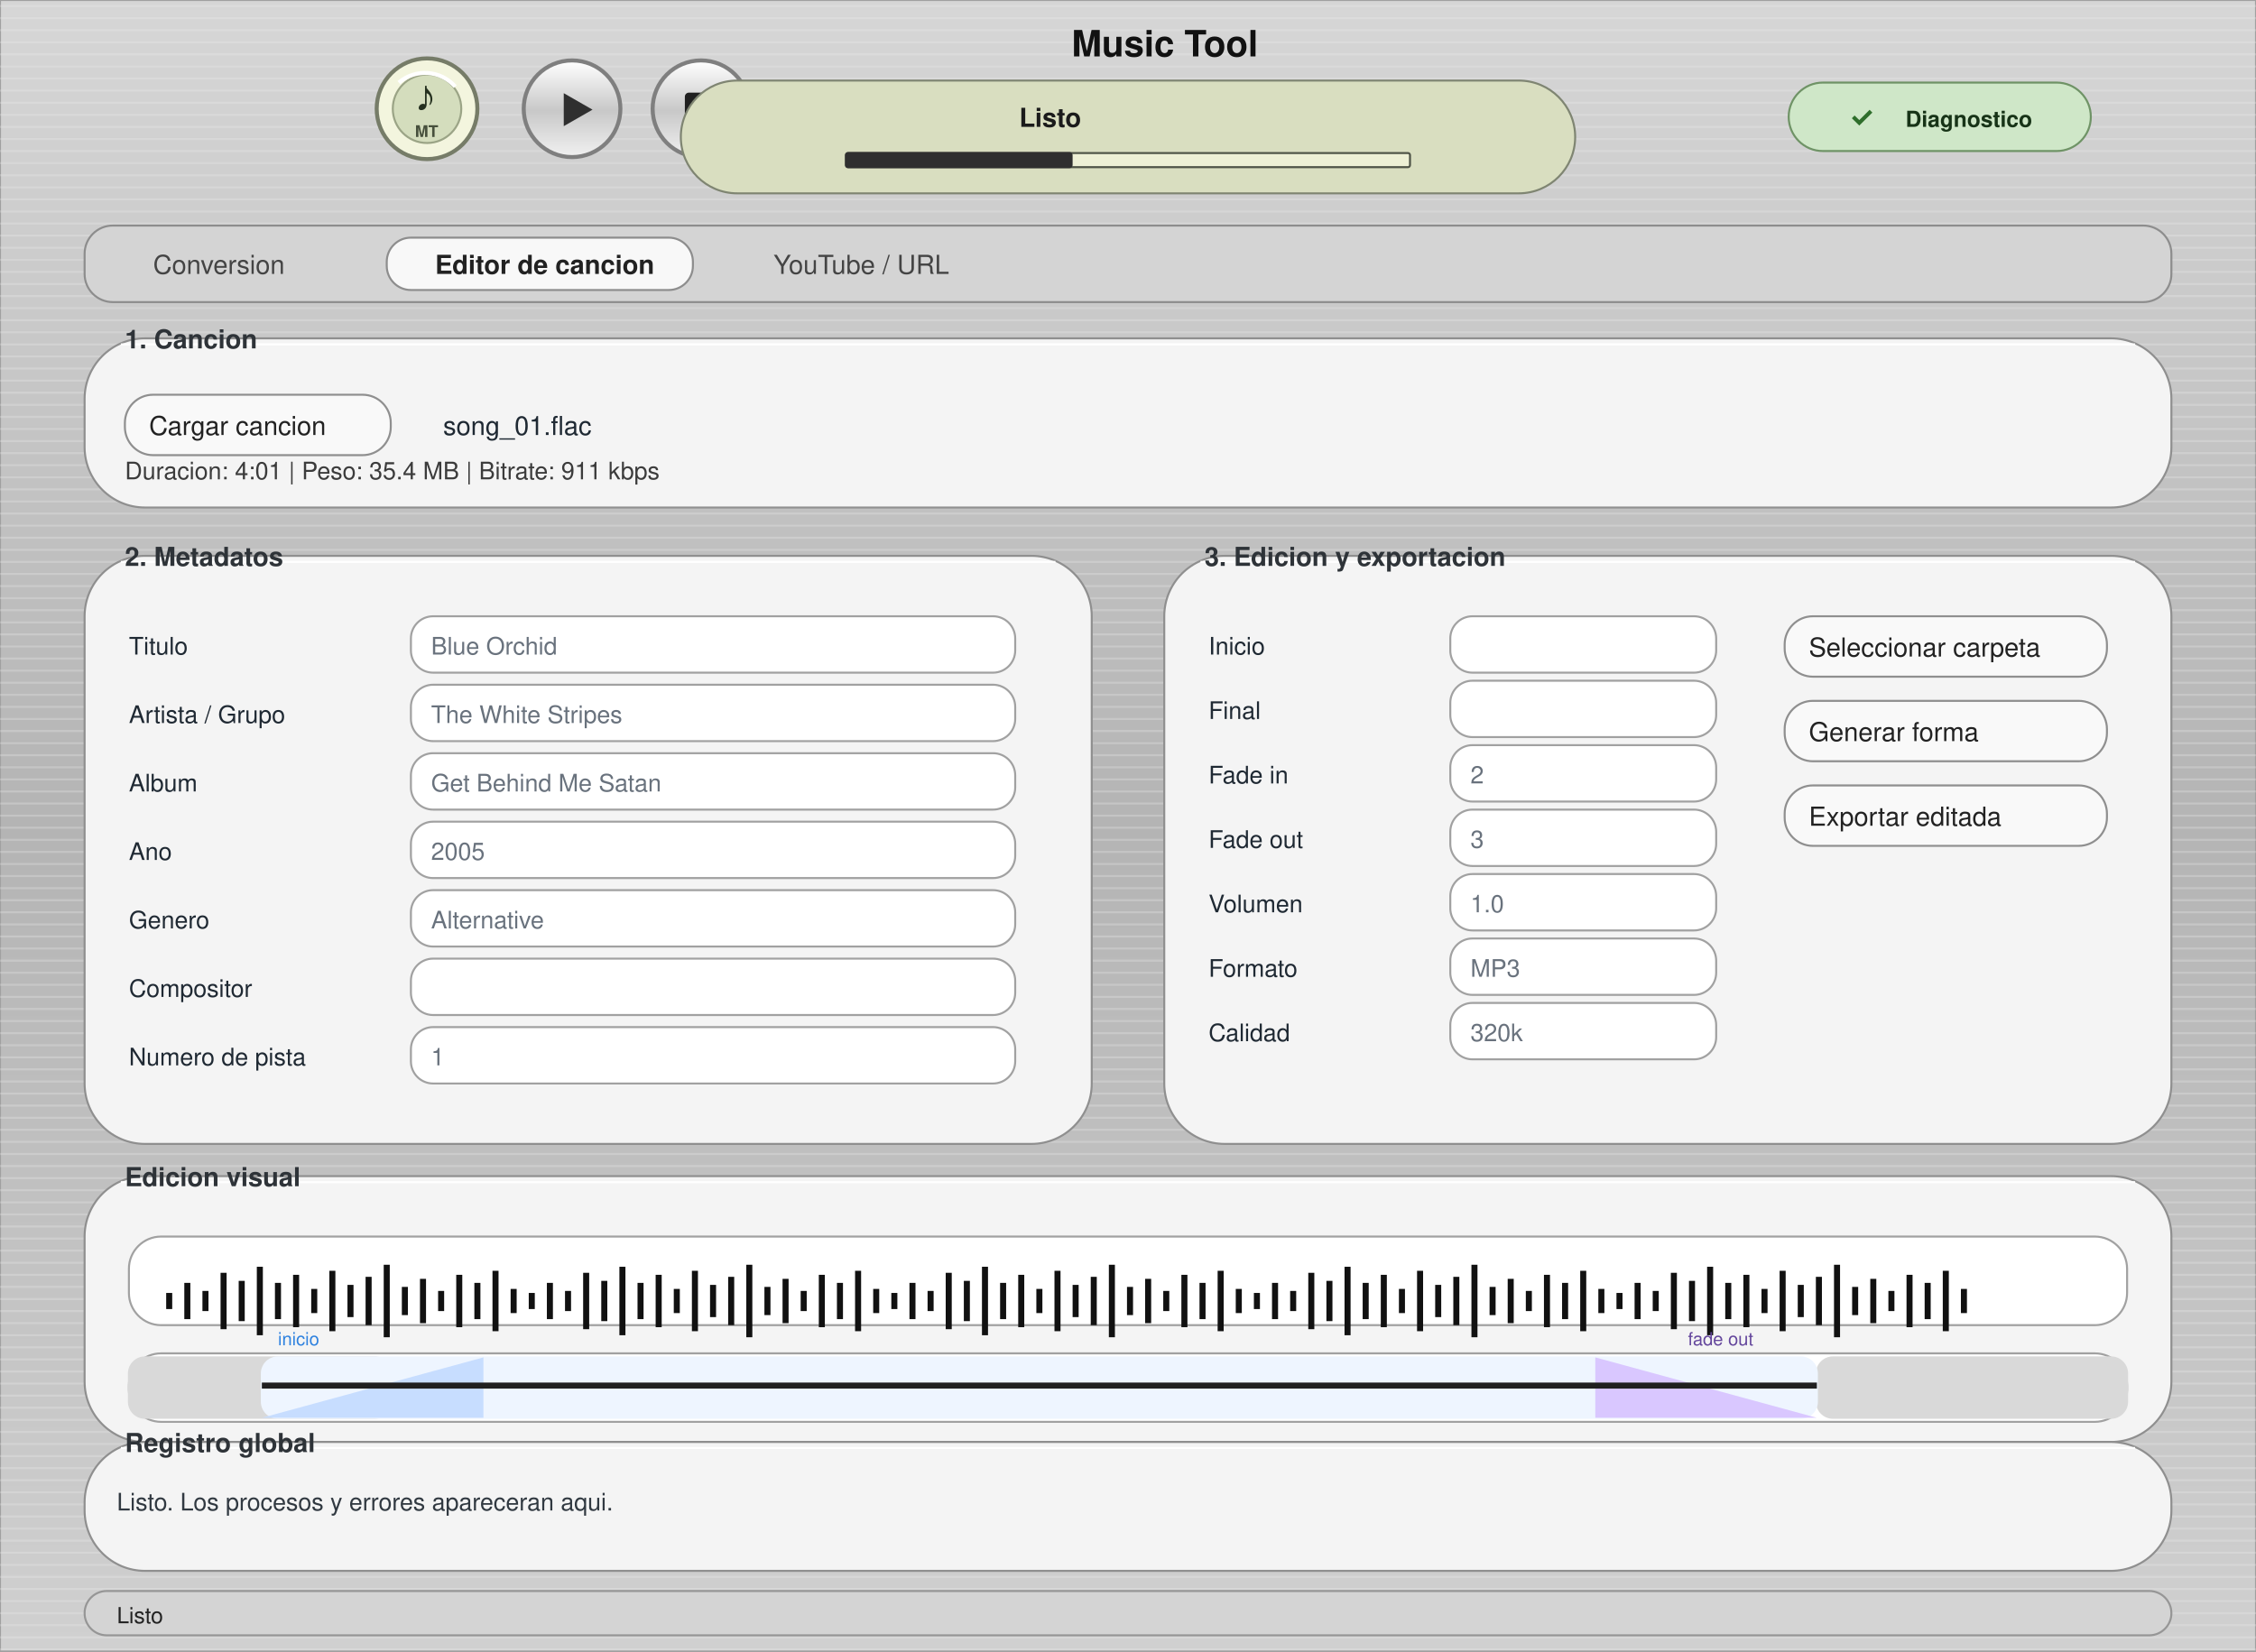
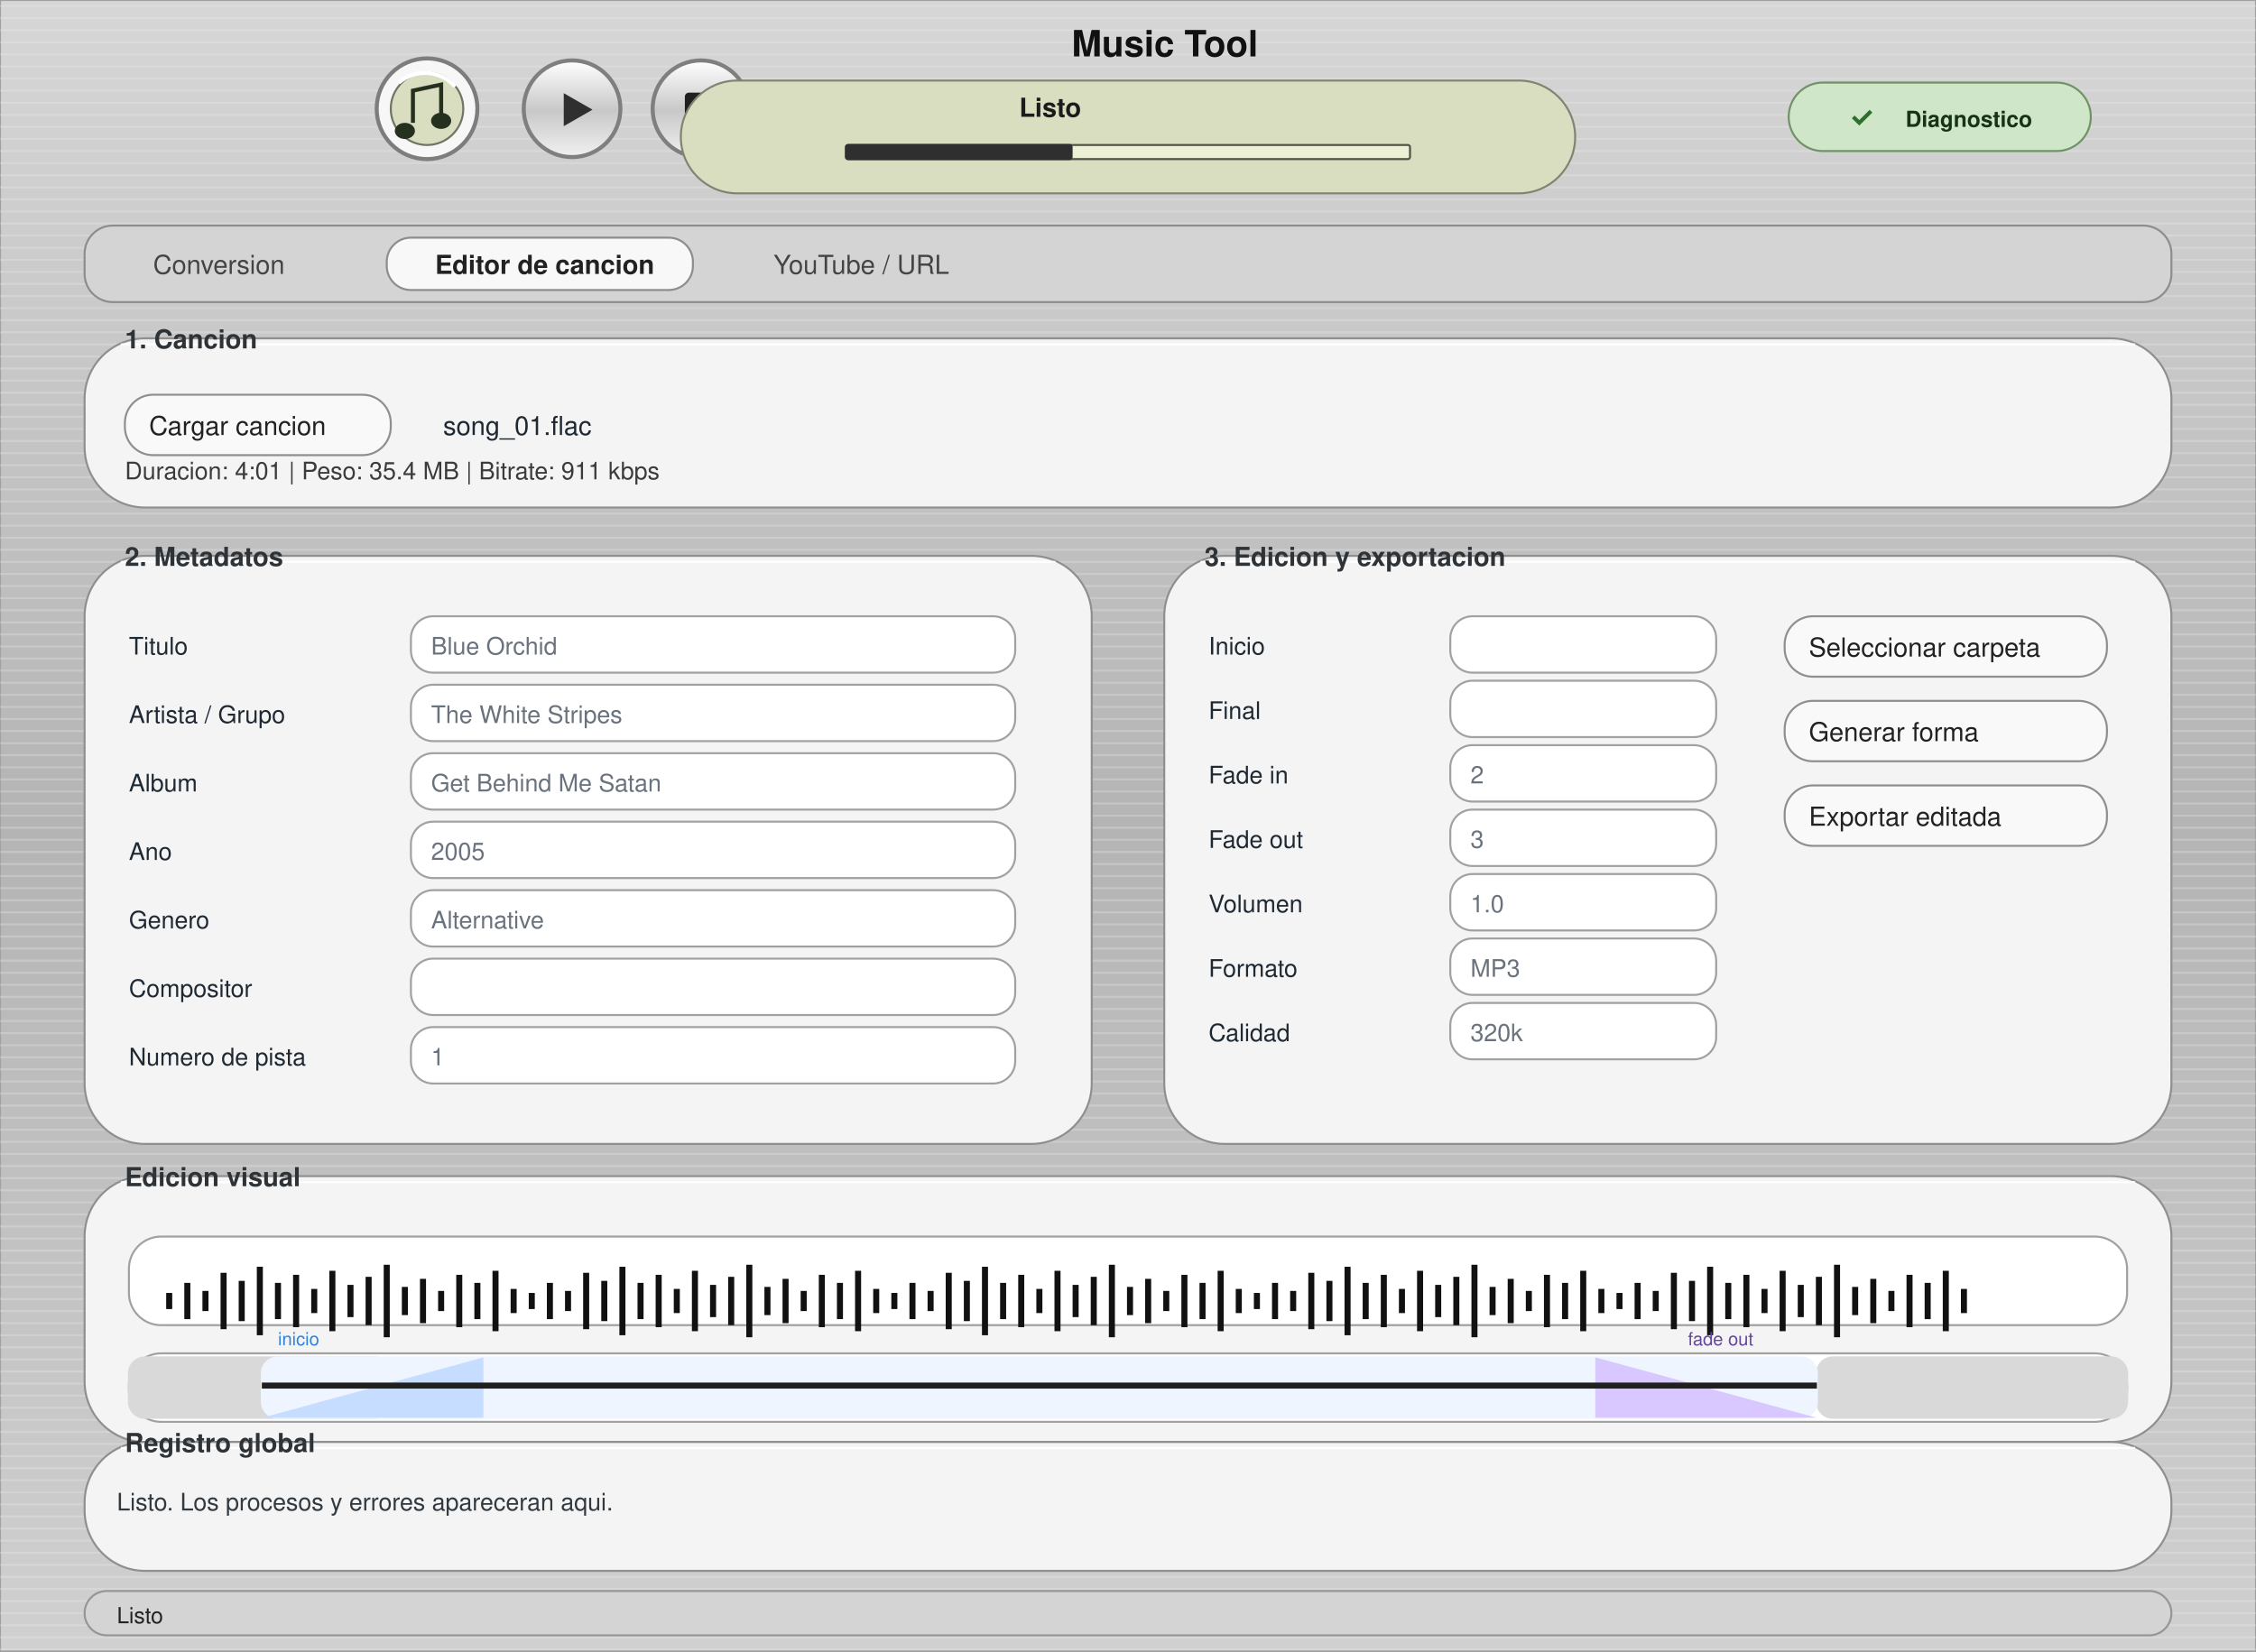
<svg xmlns="http://www.w3.org/2000/svg" width="1120" height="820" viewBox="0 0 1120 820">
  <defs>
    <linearGradient id="metal" x1="0" x2="0" y1="0" y2="1">
      <stop offset="0" stop-color="#d6d6d6" />
      <stop offset="0.5" stop-color="#b4b4b4" />
      <stop offset="1" stop-color="#d0d0d0" />
    </linearGradient>
    <linearGradient id="buttonChrome" x1="0" x2="0" y1="0" y2="1">
      <stop offset="0" stop-color="#ffffff" />
      <stop offset="0.52" stop-color="#c8c8c8" />
      <stop offset="1" stop-color="#f1f1f1" />
    </linearGradient>
    <linearGradient id="tableHeader" x1="0" x2="0" y1="0" y2="1">
      <stop offset="0" stop-color="#f9f9f9" />
      <stop offset="1" stop-color="#bdbdbd" />
    </linearGradient>
  </defs>
  <rect x="0" y="0" width="1120" height="820" rx="0" fill="url(#metal)" stroke="#a0a0a0" />
  <line x1="0" y1="3" x2="1120" y2="3" stroke="#eeeeee" opacity="0.28" />
  <line x1="0" y1="9" x2="1120" y2="9" stroke="#eeeeee" opacity="0.28" />
  <line x1="0" y1="15" x2="1120" y2="15" stroke="#eeeeee" opacity="0.28" />
  <line x1="0" y1="21" x2="1120" y2="21" stroke="#eeeeee" opacity="0.28" />
  <line x1="0" y1="27" x2="1120" y2="27" stroke="#eeeeee" opacity="0.28" />
  <line x1="0" y1="33" x2="1120" y2="33" stroke="#eeeeee" opacity="0.28" />
  <line x1="0" y1="39" x2="1120" y2="39" stroke="#eeeeee" opacity="0.28" />
  <line x1="0" y1="45" x2="1120" y2="45" stroke="#eeeeee" opacity="0.28" />
  <line x1="0" y1="51" x2="1120" y2="51" stroke="#eeeeee" opacity="0.28" />
  <line x1="0" y1="57" x2="1120" y2="57" stroke="#eeeeee" opacity="0.28" />
  <line x1="0" y1="63" x2="1120" y2="63" stroke="#eeeeee" opacity="0.28" />
  <line x1="0" y1="69" x2="1120" y2="69" stroke="#eeeeee" opacity="0.28" />
  <line x1="0" y1="75" x2="1120" y2="75" stroke="#eeeeee" opacity="0.28" />
  <line x1="0" y1="81" x2="1120" y2="81" stroke="#eeeeee" opacity="0.28" />
  <line x1="0" y1="87" x2="1120" y2="87" stroke="#eeeeee" opacity="0.28" />
  <line x1="0" y1="93" x2="1120" y2="93" stroke="#eeeeee" opacity="0.28" />
  <line x1="0" y1="99" x2="1120" y2="99" stroke="#eeeeee" opacity="0.28" />
  <line x1="0" y1="105" x2="1120" y2="105" stroke="#eeeeee" opacity="0.28" />
  <line x1="0" y1="111" x2="1120" y2="111" stroke="#eeeeee" opacity="0.28" />
  <line x1="0" y1="117" x2="1120" y2="117" stroke="#eeeeee" opacity="0.28" />
  <line x1="0" y1="123" x2="1120" y2="123" stroke="#eeeeee" opacity="0.28" />
  <line x1="0" y1="129" x2="1120" y2="129" stroke="#eeeeee" opacity="0.28" />
  <line x1="0" y1="135" x2="1120" y2="135" stroke="#eeeeee" opacity="0.28" />
  <line x1="0" y1="141" x2="1120" y2="141" stroke="#eeeeee" opacity="0.28" />
  <line x1="0" y1="147" x2="1120" y2="147" stroke="#eeeeee" opacity="0.28" />
  <line x1="0" y1="153" x2="1120" y2="153" stroke="#eeeeee" opacity="0.28" />
  <line x1="0" y1="159" x2="1120" y2="159" stroke="#eeeeee" opacity="0.28" />
  <line x1="0" y1="165" x2="1120" y2="165" stroke="#eeeeee" opacity="0.28" />
  <line x1="0" y1="171" x2="1120" y2="171" stroke="#eeeeee" opacity="0.28" />
  <line x1="0" y1="177" x2="1120" y2="177" stroke="#eeeeee" opacity="0.28" />
  <line x1="0" y1="183" x2="1120" y2="183" stroke="#eeeeee" opacity="0.28" />
  <line x1="0" y1="189" x2="1120" y2="189" stroke="#eeeeee" opacity="0.28" />
  <line x1="0" y1="195" x2="1120" y2="195" stroke="#eeeeee" opacity="0.28" />
  <line x1="0" y1="201" x2="1120" y2="201" stroke="#eeeeee" opacity="0.28" />
  <line x1="0" y1="207" x2="1120" y2="207" stroke="#eeeeee" opacity="0.28" />
  <line x1="0" y1="213" x2="1120" y2="213" stroke="#eeeeee" opacity="0.28" />
  <line x1="0" y1="219" x2="1120" y2="219" stroke="#eeeeee" opacity="0.28" />
  <line x1="0" y1="225" x2="1120" y2="225" stroke="#eeeeee" opacity="0.28" />
  <line x1="0" y1="231" x2="1120" y2="231" stroke="#eeeeee" opacity="0.28" />
  <line x1="0" y1="237" x2="1120" y2="237" stroke="#eeeeee" opacity="0.28" />
  <line x1="0" y1="243" x2="1120" y2="243" stroke="#eeeeee" opacity="0.28" />
  <line x1="0" y1="249" x2="1120" y2="249" stroke="#eeeeee" opacity="0.28" />
  <line x1="0" y1="255" x2="1120" y2="255" stroke="#eeeeee" opacity="0.28" />
  <line x1="0" y1="261" x2="1120" y2="261" stroke="#eeeeee" opacity="0.28" />
  <line x1="0" y1="267" x2="1120" y2="267" stroke="#eeeeee" opacity="0.28" />
  <line x1="0" y1="273" x2="1120" y2="273" stroke="#eeeeee" opacity="0.28" />
  <line x1="0" y1="279" x2="1120" y2="279" stroke="#eeeeee" opacity="0.28" />
  <line x1="0" y1="285" x2="1120" y2="285" stroke="#eeeeee" opacity="0.28" />
  <line x1="0" y1="291" x2="1120" y2="291" stroke="#eeeeee" opacity="0.28" />
  <line x1="0" y1="297" x2="1120" y2="297" stroke="#eeeeee" opacity="0.28" />
  <line x1="0" y1="303" x2="1120" y2="303" stroke="#eeeeee" opacity="0.28" />
  <line x1="0" y1="309" x2="1120" y2="309" stroke="#eeeeee" opacity="0.28" />
  <line x1="0" y1="315" x2="1120" y2="315" stroke="#eeeeee" opacity="0.28" />
  <line x1="0" y1="321" x2="1120" y2="321" stroke="#eeeeee" opacity="0.28" />
  <line x1="0" y1="327" x2="1120" y2="327" stroke="#eeeeee" opacity="0.28" />
  <line x1="0" y1="333" x2="1120" y2="333" stroke="#eeeeee" opacity="0.28" />
  <line x1="0" y1="339" x2="1120" y2="339" stroke="#eeeeee" opacity="0.28" />
  <line x1="0" y1="345" x2="1120" y2="345" stroke="#eeeeee" opacity="0.28" />
  <line x1="0" y1="351" x2="1120" y2="351" stroke="#eeeeee" opacity="0.28" />
  <line x1="0" y1="357" x2="1120" y2="357" stroke="#eeeeee" opacity="0.28" />
  <line x1="0" y1="363" x2="1120" y2="363" stroke="#eeeeee" opacity="0.28" />
  <line x1="0" y1="369" x2="1120" y2="369" stroke="#eeeeee" opacity="0.28" />
  <line x1="0" y1="375" x2="1120" y2="375" stroke="#eeeeee" opacity="0.28" />
  <line x1="0" y1="381" x2="1120" y2="381" stroke="#eeeeee" opacity="0.28" />
  <line x1="0" y1="387" x2="1120" y2="387" stroke="#eeeeee" opacity="0.28" />
  <line x1="0" y1="393" x2="1120" y2="393" stroke="#eeeeee" opacity="0.28" />
  <line x1="0" y1="399" x2="1120" y2="399" stroke="#eeeeee" opacity="0.28" />
  <line x1="0" y1="405" x2="1120" y2="405" stroke="#eeeeee" opacity="0.28" />
  <line x1="0" y1="411" x2="1120" y2="411" stroke="#eeeeee" opacity="0.28" />
  <line x1="0" y1="417" x2="1120" y2="417" stroke="#eeeeee" opacity="0.28" />
  <line x1="0" y1="423" x2="1120" y2="423" stroke="#eeeeee" opacity="0.28" />
  <line x1="0" y1="429" x2="1120" y2="429" stroke="#eeeeee" opacity="0.28" />
  <line x1="0" y1="435" x2="1120" y2="435" stroke="#eeeeee" opacity="0.28" />
  <line x1="0" y1="441" x2="1120" y2="441" stroke="#eeeeee" opacity="0.28" />
  <line x1="0" y1="447" x2="1120" y2="447" stroke="#eeeeee" opacity="0.28" />
  <line x1="0" y1="453" x2="1120" y2="453" stroke="#eeeeee" opacity="0.28" />
  <line x1="0" y1="459" x2="1120" y2="459" stroke="#eeeeee" opacity="0.28" />
  <line x1="0" y1="465" x2="1120" y2="465" stroke="#eeeeee" opacity="0.28" />
  <line x1="0" y1="471" x2="1120" y2="471" stroke="#eeeeee" opacity="0.28" />
  <line x1="0" y1="477" x2="1120" y2="477" stroke="#eeeeee" opacity="0.28" />
  <line x1="0" y1="483" x2="1120" y2="483" stroke="#eeeeee" opacity="0.28" />
  <line x1="0" y1="489" x2="1120" y2="489" stroke="#eeeeee" opacity="0.28" />
  <line x1="0" y1="495" x2="1120" y2="495" stroke="#eeeeee" opacity="0.28" />
  <line x1="0" y1="501" x2="1120" y2="501" stroke="#eeeeee" opacity="0.28" />
  <line x1="0" y1="507" x2="1120" y2="507" stroke="#eeeeee" opacity="0.28" />
  <line x1="0" y1="513" x2="1120" y2="513" stroke="#eeeeee" opacity="0.28" />
  <line x1="0" y1="519" x2="1120" y2="519" stroke="#eeeeee" opacity="0.28" />
  <line x1="0" y1="525" x2="1120" y2="525" stroke="#eeeeee" opacity="0.28" />
  <line x1="0" y1="531" x2="1120" y2="531" stroke="#eeeeee" opacity="0.28" />
  <line x1="0" y1="537" x2="1120" y2="537" stroke="#eeeeee" opacity="0.28" />
  <line x1="0" y1="543" x2="1120" y2="543" stroke="#eeeeee" opacity="0.28" />
  <line x1="0" y1="549" x2="1120" y2="549" stroke="#eeeeee" opacity="0.28" />
  <line x1="0" y1="555" x2="1120" y2="555" stroke="#eeeeee" opacity="0.28" />
  <line x1="0" y1="561" x2="1120" y2="561" stroke="#eeeeee" opacity="0.28" />
  <line x1="0" y1="567" x2="1120" y2="567" stroke="#eeeeee" opacity="0.28" />
  <line x1="0" y1="573" x2="1120" y2="573" stroke="#eeeeee" opacity="0.28" />
  <line x1="0" y1="579" x2="1120" y2="579" stroke="#eeeeee" opacity="0.28" />
  <line x1="0" y1="585" x2="1120" y2="585" stroke="#eeeeee" opacity="0.28" />
  <line x1="0" y1="591" x2="1120" y2="591" stroke="#eeeeee" opacity="0.28" />
  <line x1="0" y1="597" x2="1120" y2="597" stroke="#eeeeee" opacity="0.28" />
  <line x1="0" y1="603" x2="1120" y2="603" stroke="#eeeeee" opacity="0.28" />
  <line x1="0" y1="609" x2="1120" y2="609" stroke="#eeeeee" opacity="0.28" />
  <line x1="0" y1="615" x2="1120" y2="615" stroke="#eeeeee" opacity="0.28" />
  <line x1="0" y1="621" x2="1120" y2="621" stroke="#eeeeee" opacity="0.28" />
  <line x1="0" y1="627" x2="1120" y2="627" stroke="#eeeeee" opacity="0.28" />
  <line x1="0" y1="633" x2="1120" y2="633" stroke="#eeeeee" opacity="0.28" />
  <line x1="0" y1="639" x2="1120" y2="639" stroke="#eeeeee" opacity="0.28" />
  <line x1="0" y1="645" x2="1120" y2="645" stroke="#eeeeee" opacity="0.28" />
  <line x1="0" y1="651" x2="1120" y2="651" stroke="#eeeeee" opacity="0.28" />
  <line x1="0" y1="657" x2="1120" y2="657" stroke="#eeeeee" opacity="0.28" />
  <line x1="0" y1="663" x2="1120" y2="663" stroke="#eeeeee" opacity="0.28" />
  <line x1="0" y1="669" x2="1120" y2="669" stroke="#eeeeee" opacity="0.28" />
  <line x1="0" y1="675" x2="1120" y2="675" stroke="#eeeeee" opacity="0.28" />
  <line x1="0" y1="681" x2="1120" y2="681" stroke="#eeeeee" opacity="0.28" />
  <line x1="0" y1="687" x2="1120" y2="687" stroke="#eeeeee" opacity="0.28" />
  <line x1="0" y1="693" x2="1120" y2="693" stroke="#eeeeee" opacity="0.28" />
  <line x1="0" y1="699" x2="1120" y2="699" stroke="#eeeeee" opacity="0.28" />
  <line x1="0" y1="705" x2="1120" y2="705" stroke="#eeeeee" opacity="0.28" />
  <line x1="0" y1="711" x2="1120" y2="711" stroke="#eeeeee" opacity="0.28" />
  <line x1="0" y1="717" x2="1120" y2="717" stroke="#eeeeee" opacity="0.28" />
  <line x1="0" y1="723" x2="1120" y2="723" stroke="#eeeeee" opacity="0.28" />
  <line x1="0" y1="729" x2="1120" y2="729" stroke="#eeeeee" opacity="0.28" />
  <line x1="0" y1="735" x2="1120" y2="735" stroke="#eeeeee" opacity="0.28" />
  <line x1="0" y1="741" x2="1120" y2="741" stroke="#eeeeee" opacity="0.28" />
  <line x1="0" y1="747" x2="1120" y2="747" stroke="#eeeeee" opacity="0.28" />
  <line x1="0" y1="753" x2="1120" y2="753" stroke="#eeeeee" opacity="0.28" />
  <line x1="0" y1="759" x2="1120" y2="759" stroke="#eeeeee" opacity="0.28" />
  <line x1="0" y1="765" x2="1120" y2="765" stroke="#eeeeee" opacity="0.28" />
  <line x1="0" y1="771" x2="1120" y2="771" stroke="#eeeeee" opacity="0.28" />
  <line x1="0" y1="777" x2="1120" y2="777" stroke="#eeeeee" opacity="0.28" />
  <line x1="0" y1="783" x2="1120" y2="783" stroke="#eeeeee" opacity="0.28" />
  <line x1="0" y1="789" x2="1120" y2="789" stroke="#eeeeee" opacity="0.28" />
  <line x1="0" y1="795" x2="1120" y2="795" stroke="#eeeeee" opacity="0.28" />
  <line x1="0" y1="801" x2="1120" y2="801" stroke="#eeeeee" opacity="0.28" />
  <line x1="0" y1="807" x2="1120" y2="807" stroke="#eeeeee" opacity="0.28" />
  <line x1="0" y1="813" x2="1120" y2="813" stroke="#eeeeee" opacity="0.28" />
  <line x1="0" y1="819" x2="1120" y2="819" stroke="#eeeeee" opacity="0.28" />
  <text x="532" y="28" font-family="-apple-system, BlinkMacSystemFont, Helvetica, Arial, sans-serif" font-size="18" font-weight="700" fill="#111111">Music Tool</text>
-   <circle cx="212" cy="54" r="25" fill="#f3f5de" stroke="#767c68" stroke-width="2" />
-   <circle cx="212" cy="54" r="17" fill="#d4ddbd" stroke="#9ba486" />
+   <circle cx="212" cy="54" r="25" fill="#f7f7f7" stroke="#7d7d7d" stroke-width="2" />
+   <circle cx="212" cy="54" r="18" fill="#d9dec0" stroke="#6e7562" />
  <path d="M198 41 A20 20 0 0 1 226 43" fill="none" stroke="#ffffff" stroke-width="2" />
-   <text x="207" y="55" font-family="-apple-system, BlinkMacSystemFont, Helvetica, Arial, sans-serif" font-size="17" font-weight="700" fill="#25301f">♪</text>
-   <text x="206" y="68" font-family="-apple-system, BlinkMacSystemFont, Helvetica, Arial, sans-serif" font-size="8" font-weight="700" fill="#47503c">MT</text>
+   <path d="M205 61 L205 45 L219 42 L219 57" fill="none" stroke="#25301f" stroke-width="2" />
+   <ellipse cx="201" cy="65" rx="5" ry="4" fill="#25301f" />
+   <ellipse cx="219" cy="60" rx="5" ry="4" fill="#25301f" />
  <circle cx="284" cy="54" r="24" fill="url(#buttonChrome)" stroke="#7f7f7f" stroke-width="2" />
  <text x="278" y="61" font-family="-apple-system, BlinkMacSystemFont, Helvetica, Arial, sans-serif" font-size="18" font-weight="700" fill="#2f2f2f">▶</text>
  <circle cx="348" cy="54" r="24" fill="url(#buttonChrome)" stroke="#7f7f7f" stroke-width="2" />
  <rect x="340" y="46" width="16" height="16" rx="2" fill="#202020" />
  <rect x="338" y="40" width="444" height="56" rx="28" fill="#d9dec0" stroke="#7f8572" />
-   <text x="506" y="63" font-family="-apple-system, BlinkMacSystemFont, Helvetica, Arial, sans-serif" font-size="13" font-weight="700" fill="#1b1b1b">Listo</text>
-   <rect x="420" y="76" width="280" height="7" rx="1" fill="#edf0d5" stroke="#4f5447" />
-   <rect x="420" y="76" width="112" height="7" rx="1" fill="#2f2f2f" stroke="#2f2f2f" />
+   <text x="506" y="58" font-family="-apple-system, BlinkMacSystemFont, Helvetica, Arial, sans-serif" font-size="13" font-weight="700" fill="#1b1b1b">Listo</text>
+   <rect x="420" y="72" width="280" height="7" rx="1" fill="#edf0d5" stroke="#4f5447" />
+   <rect x="420" y="72" width="112" height="7" rx="1" fill="#2f2f2f" stroke="#2f2f2f" />
  <rect x="888" y="41" width="150" height="34" rx="17" fill="#cfe7c8" stroke="#6f9366" />
  <text x="918" y="63" font-family="-apple-system, BlinkMacSystemFont, Helvetica, Arial, sans-serif" font-size="14" font-weight="700" fill="#2f6e2c">✓</text>
  <text x="946" y="63" font-family="-apple-system, BlinkMacSystemFont, Helvetica, Arial, sans-serif" font-size="11" font-weight="700" fill="#173317">Diagnostico</text>
  <rect x="42" y="112" width="1036" height="38" rx="14" fill="#d4d4d4" stroke="#8d8d8d" />
  <text x="76" y="136" font-family="-apple-system, BlinkMacSystemFont, Helvetica, Arial, sans-serif" font-size="13" font-weight="500" fill="#444">Conversion</text>
  <rect x="192" y="118" width="152" height="26" rx="12" fill="#f8f8f8" stroke="#8d8d8d" />
  <text x="216" y="136" font-family="-apple-system, BlinkMacSystemFont, Helvetica, Arial, sans-serif" font-size="13" font-weight="600" fill="#222">Editor de cancion</text>
  <text x="384" y="136" font-family="-apple-system, BlinkMacSystemFont, Helvetica, Arial, sans-serif" font-size="13" font-weight="500" fill="#444">YouTube / URL</text>
  <rect x="42" y="168" width="1036" height="84" rx="30" fill="#f4f4f4" stroke="#8f8f8f" />
  <line x1="60" y1="171" x2="1060" y2="171" stroke="#ffffff" />
  <text x="62" y="173" font-family="-apple-system, BlinkMacSystemFont, Helvetica, Arial, sans-serif" font-size="13" font-weight="600" fill="#2e3338">1. Cancion</text>
  <rect x="62" y="196" width="132" height="30" rx="14" fill="#f9f9f9" stroke="#8f8f8f" />
  <text x="74" y="216" font-family="-apple-system, BlinkMacSystemFont, Helvetica, Arial, sans-serif" font-size="13" font-weight="500" fill="#222">Cargar cancion</text>
  <text x="220" y="216" font-family="-apple-system, BlinkMacSystemFont, Helvetica, Arial, sans-serif" font-size="13" font-weight="500" fill="#1f2933">song_01.flac</text>
  <text x="62" y="238" font-family="-apple-system, BlinkMacSystemFont, Helvetica, Arial, sans-serif" font-size="12" font-weight="400" fill="#3b3b3b">Duracion: 4:01 | Peso: 35.4 MB | Bitrate: 911 kbps</text>
  <rect x="42" y="276" width="500" height="292" rx="30" fill="#f4f4f4" stroke="#8f8f8f" />
  <line x1="60" y1="279" x2="524" y2="279" stroke="#ffffff" />
  <text x="62" y="281" font-family="-apple-system, BlinkMacSystemFont, Helvetica, Arial, sans-serif" font-size="13" font-weight="600" fill="#2e3338">2. Metadatos</text>
  <text x="64" y="325" font-family="-apple-system, BlinkMacSystemFont, Helvetica, Arial, sans-serif" font-size="12" font-weight="500" fill="#1f2933">Titulo</text>
  <rect x="204" y="306" width="300" height="28" rx="11" fill="#ffffff" stroke="#a1a1a1" />
  <text x="214" y="325" font-family="-apple-system, BlinkMacSystemFont, Helvetica, Arial, sans-serif" font-size="12" font-weight="400" fill="#69727d">Blue Orchid</text>
  <text x="64" y="359" font-family="-apple-system, BlinkMacSystemFont, Helvetica, Arial, sans-serif" font-size="12" font-weight="500" fill="#1f2933">Artista / Grupo</text>
  <rect x="204" y="340" width="300" height="28" rx="11" fill="#ffffff" stroke="#a1a1a1" />
  <text x="214" y="359" font-family="-apple-system, BlinkMacSystemFont, Helvetica, Arial, sans-serif" font-size="12" font-weight="400" fill="#69727d">The White Stripes</text>
  <text x="64" y="393" font-family="-apple-system, BlinkMacSystemFont, Helvetica, Arial, sans-serif" font-size="12" font-weight="500" fill="#1f2933">Album</text>
  <rect x="204" y="374" width="300" height="28" rx="11" fill="#ffffff" stroke="#a1a1a1" />
  <text x="214" y="393" font-family="-apple-system, BlinkMacSystemFont, Helvetica, Arial, sans-serif" font-size="12" font-weight="400" fill="#69727d">Get Behind Me Satan</text>
  <text x="64" y="427" font-family="-apple-system, BlinkMacSystemFont, Helvetica, Arial, sans-serif" font-size="12" font-weight="500" fill="#1f2933">Ano</text>
  <rect x="204" y="408" width="300" height="28" rx="11" fill="#ffffff" stroke="#a1a1a1" />
  <text x="214" y="427" font-family="-apple-system, BlinkMacSystemFont, Helvetica, Arial, sans-serif" font-size="12" font-weight="400" fill="#69727d">2005</text>
  <text x="64" y="461" font-family="-apple-system, BlinkMacSystemFont, Helvetica, Arial, sans-serif" font-size="12" font-weight="500" fill="#1f2933">Genero</text>
  <rect x="204" y="442" width="300" height="28" rx="11" fill="#ffffff" stroke="#a1a1a1" />
  <text x="214" y="461" font-family="-apple-system, BlinkMacSystemFont, Helvetica, Arial, sans-serif" font-size="12" font-weight="400" fill="#69727d">Alternative</text>
  <text x="64" y="495" font-family="-apple-system, BlinkMacSystemFont, Helvetica, Arial, sans-serif" font-size="12" font-weight="500" fill="#1f2933">Compositor</text>
  <rect x="204" y="476" width="300" height="28" rx="11" fill="#ffffff" stroke="#a1a1a1" />
  <text x="214" y="495" font-family="-apple-system, BlinkMacSystemFont, Helvetica, Arial, sans-serif" font-size="12" font-weight="400" fill="#69727d" />
  <text x="64" y="529" font-family="-apple-system, BlinkMacSystemFont, Helvetica, Arial, sans-serif" font-size="12" font-weight="500" fill="#1f2933">Numero de pista</text>
  <rect x="204" y="510" width="300" height="28" rx="11" fill="#ffffff" stroke="#a1a1a1" />
  <text x="214" y="529" font-family="-apple-system, BlinkMacSystemFont, Helvetica, Arial, sans-serif" font-size="12" font-weight="400" fill="#69727d">1</text>
  <rect x="578" y="276" width="500" height="292" rx="30" fill="#f4f4f4" stroke="#8f8f8f" />
  <line x1="596" y1="279" x2="1060" y2="279" stroke="#ffffff" />
  <text x="598" y="281" font-family="-apple-system, BlinkMacSystemFont, Helvetica, Arial, sans-serif" font-size="13" font-weight="600" fill="#2e3338">3. Edicion y exportacion</text>
  <text x="600" y="325" font-family="-apple-system, BlinkMacSystemFont, Helvetica, Arial, sans-serif" font-size="12" font-weight="500" fill="#1f2933">Inicio</text>
  <rect x="720" y="306" width="132" height="28" rx="11" fill="#ffffff" stroke="#a1a1a1" />
  <text x="730" y="325" font-family="-apple-system, BlinkMacSystemFont, Helvetica, Arial, sans-serif" font-size="12" font-weight="400" fill="#69727d" />
  <text x="600" y="357" font-family="-apple-system, BlinkMacSystemFont, Helvetica, Arial, sans-serif" font-size="12" font-weight="500" fill="#1f2933">Final</text>
  <rect x="720" y="338" width="132" height="28" rx="11" fill="#ffffff" stroke="#a1a1a1" />
  <text x="730" y="357" font-family="-apple-system, BlinkMacSystemFont, Helvetica, Arial, sans-serif" font-size="12" font-weight="400" fill="#69727d" />
  <text x="600" y="389" font-family="-apple-system, BlinkMacSystemFont, Helvetica, Arial, sans-serif" font-size="12" font-weight="500" fill="#1f2933">Fade in</text>
  <rect x="720" y="370" width="132" height="28" rx="11" fill="#ffffff" stroke="#a1a1a1" />
  <text x="730" y="389" font-family="-apple-system, BlinkMacSystemFont, Helvetica, Arial, sans-serif" font-size="12" font-weight="400" fill="#69727d">2</text>
  <text x="600" y="421" font-family="-apple-system, BlinkMacSystemFont, Helvetica, Arial, sans-serif" font-size="12" font-weight="500" fill="#1f2933">Fade out</text>
  <rect x="720" y="402" width="132" height="28" rx="11" fill="#ffffff" stroke="#a1a1a1" />
  <text x="730" y="421" font-family="-apple-system, BlinkMacSystemFont, Helvetica, Arial, sans-serif" font-size="12" font-weight="400" fill="#69727d">3</text>
  <text x="600" y="453" font-family="-apple-system, BlinkMacSystemFont, Helvetica, Arial, sans-serif" font-size="12" font-weight="500" fill="#1f2933">Volumen</text>
  <rect x="720" y="434" width="132" height="28" rx="11" fill="#ffffff" stroke="#a1a1a1" />
  <text x="730" y="453" font-family="-apple-system, BlinkMacSystemFont, Helvetica, Arial, sans-serif" font-size="12" font-weight="400" fill="#69727d">1.0</text>
  <text x="600" y="485" font-family="-apple-system, BlinkMacSystemFont, Helvetica, Arial, sans-serif" font-size="12" font-weight="500" fill="#1f2933">Formato</text>
  <rect x="720" y="466" width="132" height="28" rx="11" fill="#ffffff" stroke="#a1a1a1" />
  <text x="730" y="485" font-family="-apple-system, BlinkMacSystemFont, Helvetica, Arial, sans-serif" font-size="12" font-weight="400" fill="#69727d">MP3</text>
  <text x="600" y="517" font-family="-apple-system, BlinkMacSystemFont, Helvetica, Arial, sans-serif" font-size="12" font-weight="500" fill="#1f2933">Calidad</text>
  <rect x="720" y="498" width="132" height="28" rx="11" fill="#ffffff" stroke="#a1a1a1" />
  <text x="730" y="517" font-family="-apple-system, BlinkMacSystemFont, Helvetica, Arial, sans-serif" font-size="12" font-weight="400" fill="#69727d">320k</text>
  <rect x="886" y="306" width="160" height="30" rx="14" fill="#f9f9f9" stroke="#8f8f8f" />
  <text x="898" y="326" font-family="-apple-system, BlinkMacSystemFont, Helvetica, Arial, sans-serif" font-size="13" font-weight="500" fill="#222">Seleccionar carpeta</text>
  <rect x="886" y="348" width="160" height="30" rx="14" fill="#f9f9f9" stroke="#8f8f8f" />
  <text x="898" y="368" font-family="-apple-system, BlinkMacSystemFont, Helvetica, Arial, sans-serif" font-size="13" font-weight="500" fill="#222">Generar forma</text>
  <rect x="886" y="390" width="160" height="30" rx="14" fill="#f9f9f9" stroke="#8f8f8f" />
  <text x="898" y="410" font-family="-apple-system, BlinkMacSystemFont, Helvetica, Arial, sans-serif" font-size="13" font-weight="500" fill="#222">Exportar editada</text>
  <rect x="42" y="584" width="1036" height="132" rx="30" fill="#f4f4f4" stroke="#8f8f8f" />
  <line x1="60" y1="587" x2="1060" y2="587" stroke="#ffffff" />
  <text x="62" y="589" font-family="-apple-system, BlinkMacSystemFont, Helvetica, Arial, sans-serif" font-size="13" font-weight="600" fill="#2e3338">Edicion visual</text>
  <rect x="64" y="614" width="992" height="44" rx="16" fill="#ffffff" stroke="#a1a1a1" />
  <line x1="84" y1="642" x2="84" y2="650" stroke="#111111" stroke-width="3" />
  <line x1="93" y1="637" x2="93" y2="655" stroke="#111111" stroke-width="3" />
  <line x1="102" y1="641" x2="102" y2="651" stroke="#111111" stroke-width="3" />
  <line x1="111" y1="632" x2="111" y2="660" stroke="#111111" stroke-width="3" />
  <line x1="120" y1="636" x2="120" y2="656" stroke="#111111" stroke-width="3" />
  <line x1="129" y1="629" x2="129" y2="663" stroke="#111111" stroke-width="3" />
  <line x1="138" y1="637" x2="138" y2="655" stroke="#111111" stroke-width="3" />
  <line x1="147" y1="633" x2="147" y2="659" stroke="#111111" stroke-width="3" />
  <line x1="156" y1="640" x2="156" y2="652" stroke="#111111" stroke-width="3" />
  <line x1="165" y1="631" x2="165" y2="661" stroke="#111111" stroke-width="3" />
  <line x1="174" y1="638" x2="174" y2="654" stroke="#111111" stroke-width="3" />
  <line x1="183" y1="634" x2="183" y2="658" stroke="#111111" stroke-width="3" />
  <line x1="192" y1="628" x2="192" y2="664" stroke="#111111" stroke-width="3" />
  <line x1="201" y1="639" x2="201" y2="653" stroke="#111111" stroke-width="3" />
  <line x1="210" y1="635" x2="210" y2="657" stroke="#111111" stroke-width="3" />
  <line x1="219" y1="641" x2="219" y2="651" stroke="#111111" stroke-width="3" />
  <line x1="228" y1="633" x2="228" y2="659" stroke="#111111" stroke-width="3" />
  <line x1="237" y1="637" x2="237" y2="655" stroke="#111111" stroke-width="3" />
  <line x1="246" y1="631" x2="246" y2="661" stroke="#111111" stroke-width="3" />
  <line x1="255" y1="640" x2="255" y2="652" stroke="#111111" stroke-width="3" />
  <line x1="264" y1="642" x2="264" y2="650" stroke="#111111" stroke-width="3" />
  <line x1="273" y1="637" x2="273" y2="655" stroke="#111111" stroke-width="3" />
  <line x1="282" y1="641" x2="282" y2="651" stroke="#111111" stroke-width="3" />
  <line x1="291" y1="632" x2="291" y2="660" stroke="#111111" stroke-width="3" />
  <line x1="300" y1="636" x2="300" y2="656" stroke="#111111" stroke-width="3" />
  <line x1="309" y1="629" x2="309" y2="663" stroke="#111111" stroke-width="3" />
  <line x1="318" y1="637" x2="318" y2="655" stroke="#111111" stroke-width="3" />
  <line x1="327" y1="633" x2="327" y2="659" stroke="#111111" stroke-width="3" />
  <line x1="336" y1="640" x2="336" y2="652" stroke="#111111" stroke-width="3" />
  <line x1="345" y1="631" x2="345" y2="661" stroke="#111111" stroke-width="3" />
  <line x1="354" y1="638" x2="354" y2="654" stroke="#111111" stroke-width="3" />
  <line x1="363" y1="634" x2="363" y2="658" stroke="#111111" stroke-width="3" />
  <line x1="372" y1="628" x2="372" y2="664" stroke="#111111" stroke-width="3" />
  <line x1="381" y1="639" x2="381" y2="653" stroke="#111111" stroke-width="3" />
  <line x1="390" y1="635" x2="390" y2="657" stroke="#111111" stroke-width="3" />
  <line x1="399" y1="641" x2="399" y2="651" stroke="#111111" stroke-width="3" />
  <line x1="408" y1="633" x2="408" y2="659" stroke="#111111" stroke-width="3" />
  <line x1="417" y1="637" x2="417" y2="655" stroke="#111111" stroke-width="3" />
  <line x1="426" y1="631" x2="426" y2="661" stroke="#111111" stroke-width="3" />
  <line x1="435" y1="640" x2="435" y2="652" stroke="#111111" stroke-width="3" />
  <line x1="444" y1="642" x2="444" y2="650" stroke="#111111" stroke-width="3" />
  <line x1="453" y1="637" x2="453" y2="655" stroke="#111111" stroke-width="3" />
  <line x1="462" y1="641" x2="462" y2="651" stroke="#111111" stroke-width="3" />
  <line x1="471" y1="632" x2="471" y2="660" stroke="#111111" stroke-width="3" />
  <line x1="480" y1="636" x2="480" y2="656" stroke="#111111" stroke-width="3" />
  <line x1="489" y1="629" x2="489" y2="663" stroke="#111111" stroke-width="3" />
  <line x1="498" y1="637" x2="498" y2="655" stroke="#111111" stroke-width="3" />
  <line x1="507" y1="633" x2="507" y2="659" stroke="#111111" stroke-width="3" />
  <line x1="516" y1="640" x2="516" y2="652" stroke="#111111" stroke-width="3" />
  <line x1="525" y1="631" x2="525" y2="661" stroke="#111111" stroke-width="3" />
  <line x1="534" y1="638" x2="534" y2="654" stroke="#111111" stroke-width="3" />
  <line x1="543" y1="634" x2="543" y2="658" stroke="#111111" stroke-width="3" />
  <line x1="552" y1="628" x2="552" y2="664" stroke="#111111" stroke-width="3" />
  <line x1="561" y1="639" x2="561" y2="653" stroke="#111111" stroke-width="3" />
  <line x1="570" y1="635" x2="570" y2="657" stroke="#111111" stroke-width="3" />
  <line x1="579" y1="641" x2="579" y2="651" stroke="#111111" stroke-width="3" />
  <line x1="588" y1="633" x2="588" y2="659" stroke="#111111" stroke-width="3" />
  <line x1="597" y1="637" x2="597" y2="655" stroke="#111111" stroke-width="3" />
  <line x1="606" y1="631" x2="606" y2="661" stroke="#111111" stroke-width="3" />
  <line x1="615" y1="640" x2="615" y2="652" stroke="#111111" stroke-width="3" />
  <line x1="624" y1="642" x2="624" y2="650" stroke="#111111" stroke-width="3" />
  <line x1="633" y1="637" x2="633" y2="655" stroke="#111111" stroke-width="3" />
  <line x1="642" y1="641" x2="642" y2="651" stroke="#111111" stroke-width="3" />
  <line x1="651" y1="632" x2="651" y2="660" stroke="#111111" stroke-width="3" />
  <line x1="660" y1="636" x2="660" y2="656" stroke="#111111" stroke-width="3" />
  <line x1="669" y1="629" x2="669" y2="663" stroke="#111111" stroke-width="3" />
  <line x1="678" y1="637" x2="678" y2="655" stroke="#111111" stroke-width="3" />
  <line x1="687" y1="633" x2="687" y2="659" stroke="#111111" stroke-width="3" />
  <line x1="696" y1="640" x2="696" y2="652" stroke="#111111" stroke-width="3" />
  <line x1="705" y1="631" x2="705" y2="661" stroke="#111111" stroke-width="3" />
  <line x1="714" y1="638" x2="714" y2="654" stroke="#111111" stroke-width="3" />
  <line x1="723" y1="634" x2="723" y2="658" stroke="#111111" stroke-width="3" />
  <line x1="732" y1="628" x2="732" y2="664" stroke="#111111" stroke-width="3" />
  <line x1="741" y1="639" x2="741" y2="653" stroke="#111111" stroke-width="3" />
  <line x1="750" y1="635" x2="750" y2="657" stroke="#111111" stroke-width="3" />
  <line x1="759" y1="641" x2="759" y2="651" stroke="#111111" stroke-width="3" />
  <line x1="768" y1="633" x2="768" y2="659" stroke="#111111" stroke-width="3" />
  <line x1="777" y1="637" x2="777" y2="655" stroke="#111111" stroke-width="3" />
  <line x1="786" y1="631" x2="786" y2="661" stroke="#111111" stroke-width="3" />
  <line x1="795" y1="640" x2="795" y2="652" stroke="#111111" stroke-width="3" />
  <line x1="804" y1="642" x2="804" y2="650" stroke="#111111" stroke-width="3" />
  <line x1="813" y1="637" x2="813" y2="655" stroke="#111111" stroke-width="3" />
  <line x1="822" y1="641" x2="822" y2="651" stroke="#111111" stroke-width="3" />
  <line x1="831" y1="632" x2="831" y2="660" stroke="#111111" stroke-width="3" />
  <line x1="840" y1="636" x2="840" y2="656" stroke="#111111" stroke-width="3" />
  <line x1="849" y1="629" x2="849" y2="663" stroke="#111111" stroke-width="3" />
  <line x1="858" y1="637" x2="858" y2="655" stroke="#111111" stroke-width="3" />
  <line x1="867" y1="633" x2="867" y2="659" stroke="#111111" stroke-width="3" />
  <line x1="876" y1="640" x2="876" y2="652" stroke="#111111" stroke-width="3" />
  <line x1="885" y1="631" x2="885" y2="661" stroke="#111111" stroke-width="3" />
  <line x1="894" y1="638" x2="894" y2="654" stroke="#111111" stroke-width="3" />
  <line x1="903" y1="634" x2="903" y2="658" stroke="#111111" stroke-width="3" />
  <line x1="912" y1="628" x2="912" y2="664" stroke="#111111" stroke-width="3" />
  <line x1="921" y1="639" x2="921" y2="653" stroke="#111111" stroke-width="3" />
  <line x1="930" y1="635" x2="930" y2="657" stroke="#111111" stroke-width="3" />
  <line x1="939" y1="641" x2="939" y2="651" stroke="#111111" stroke-width="3" />
  <line x1="948" y1="633" x2="948" y2="659" stroke="#111111" stroke-width="3" />
  <line x1="957" y1="637" x2="957" y2="655" stroke="#111111" stroke-width="3" />
  <line x1="966" y1="631" x2="966" y2="661" stroke="#111111" stroke-width="3" />
  <line x1="975" y1="640" x2="975" y2="652" stroke="#111111" stroke-width="3" />
  <rect x="64" y="672" width="992" height="34" rx="16" fill="#ffffff" stroke="#a1a1a1" />
  <rect x="64" y="674" width="130" height="30" rx="8" fill="#d9d9d9" stroke="#d9d9d9" />
  <rect x="902" y="674" width="154" height="30" rx="8" fill="#d9d9d9" stroke="#d9d9d9" />
  <rect x="130" y="674" width="772" height="30" rx="8" fill="#eef5ff" stroke="#eef5ff" />
  <polygon points="130,704 240,674 240,704" fill="#c7ddff" />
  <polygon points="792,674 902,704 792,704" fill="#d9c7ff" />
  <line x1="130" y1="688" x2="902" y2="688" stroke="#202020" stroke-width="3" />
  <text x="138" y="668" font-family="-apple-system, BlinkMacSystemFont, Helvetica, Arial, sans-serif" font-size="9" font-weight="500" fill="#2f82df">inicio</text>
  <text x="838" y="668" font-family="-apple-system, BlinkMacSystemFont, Helvetica, Arial, sans-serif" font-size="9" font-weight="500" fill="#64469c">fade out</text>
  <rect x="42" y="716" width="1036" height="64" rx="30" fill="#f4f4f4" stroke="#8f8f8f" />
  <line x1="60" y1="719" x2="1060" y2="719" stroke="#ffffff" />
  <text x="62" y="721" font-family="-apple-system, BlinkMacSystemFont, Helvetica, Arial, sans-serif" font-size="13" font-weight="600" fill="#2e3338">Registro global</text>
  <text x="58" y="750" font-family="-apple-system, BlinkMacSystemFont, Helvetica, Arial, sans-serif" font-size="12" font-weight="400" fill="#313941">Listo. Los procesos y errores apareceran aqui.</text>
  <rect x="42" y="790" width="1036" height="22" rx="11" fill="#d4d4d4" stroke="#969696" />
  <text x="58" y="806" font-family="-apple-system, BlinkMacSystemFont, Helvetica, Arial, sans-serif" font-size="11" font-weight="500" fill="#222">Listo</text>
</svg>
